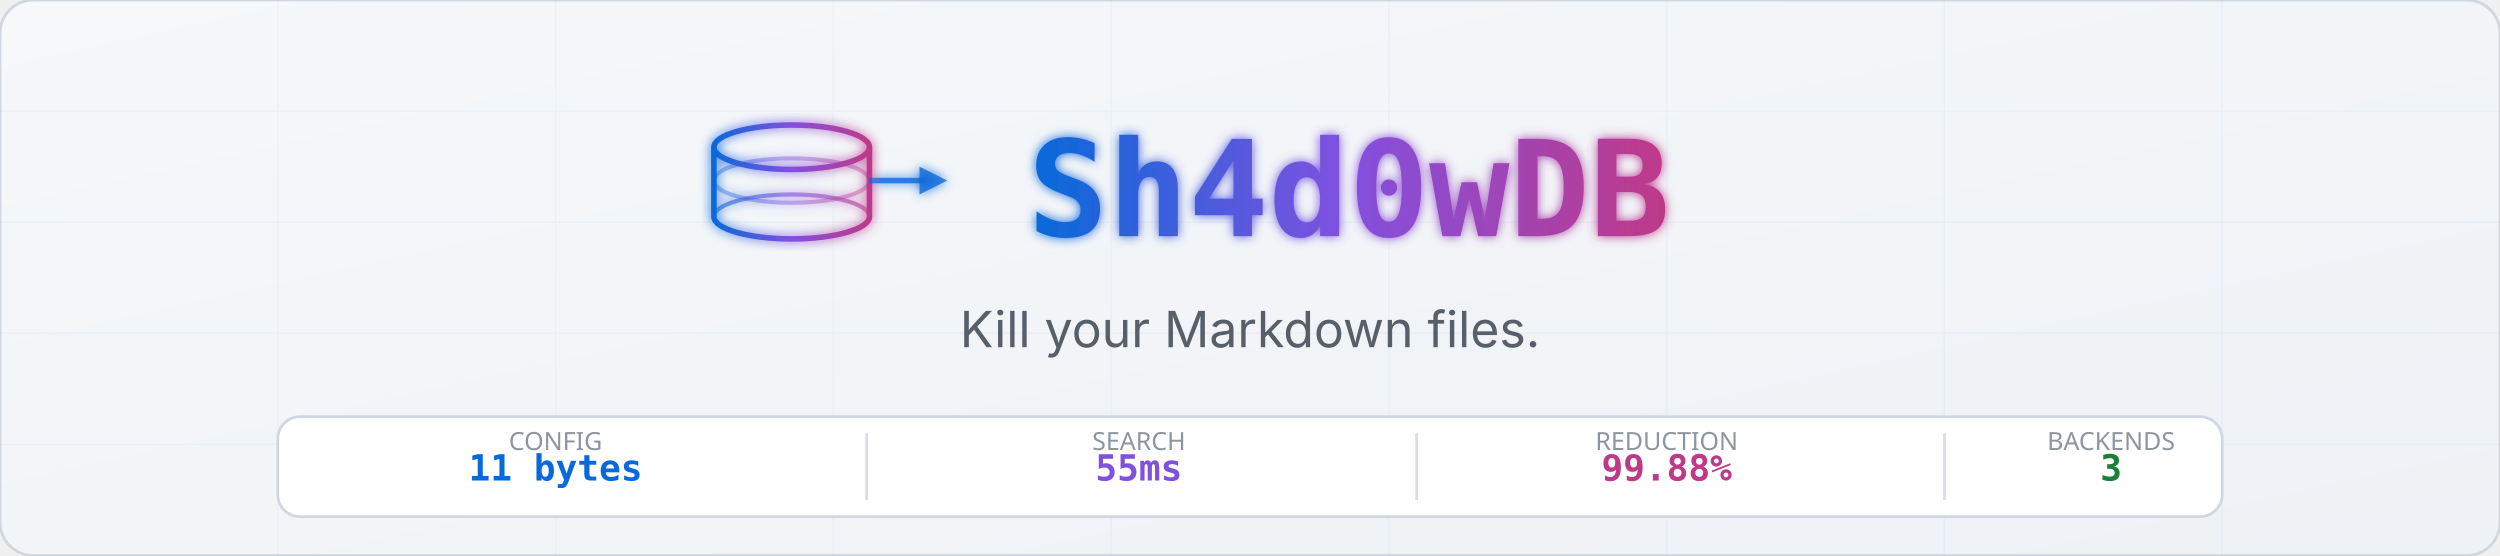
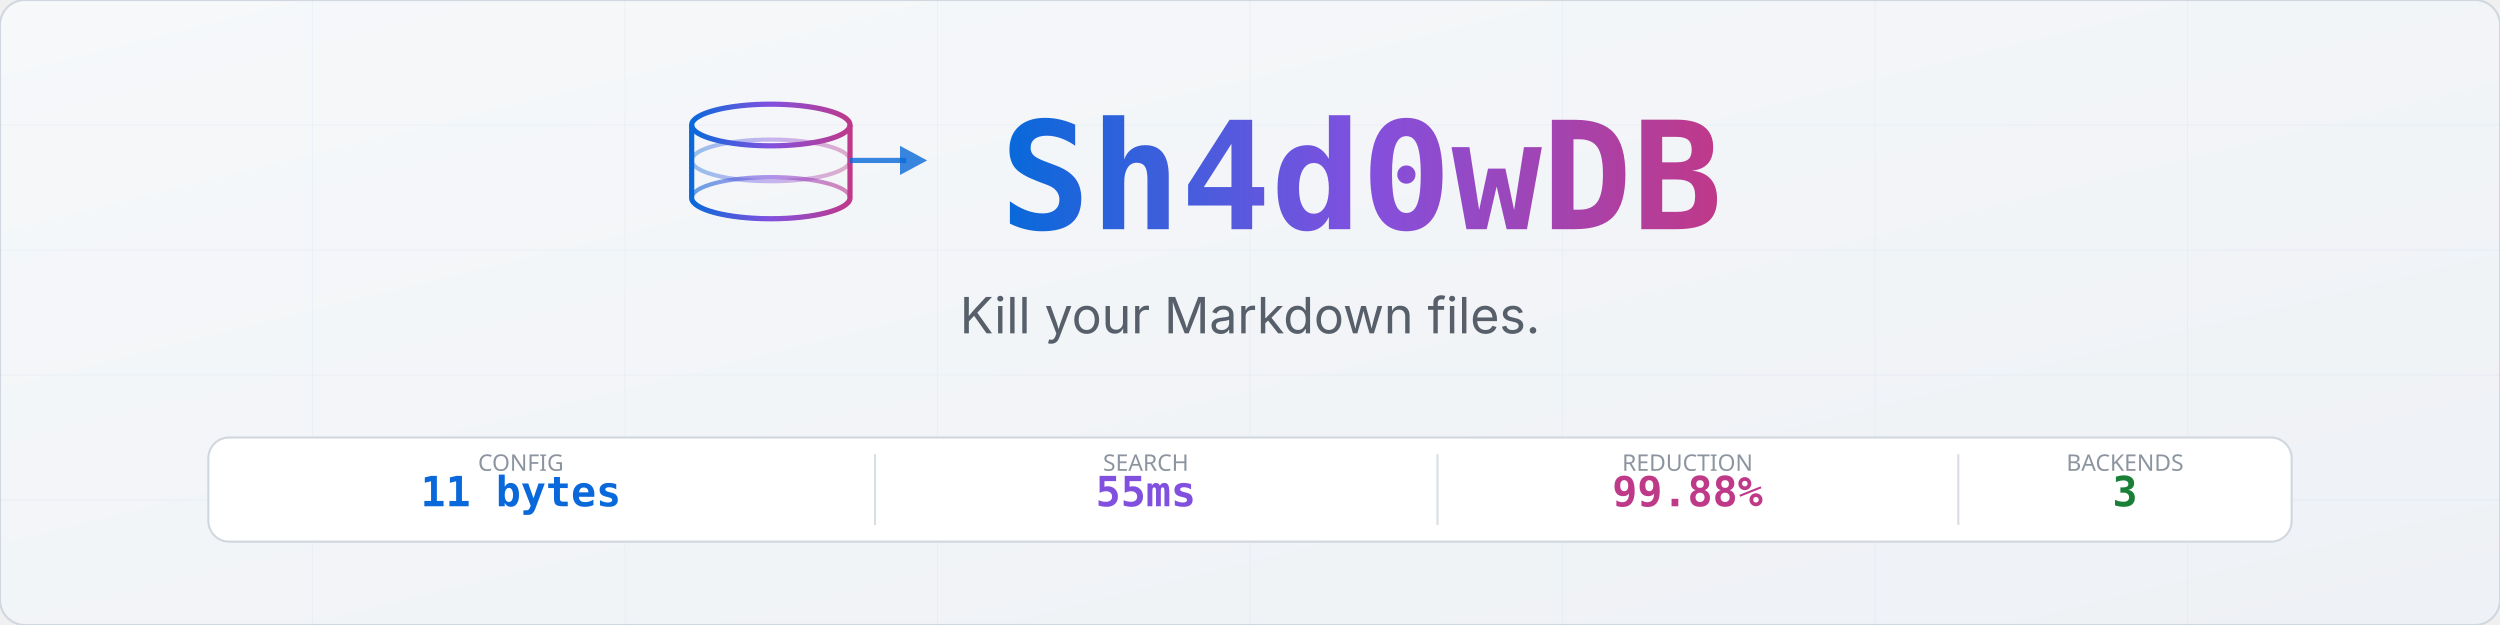
- <svg xmlns="http://www.w3.org/2000/svg" width="900" height="200" viewBox="0 0 900 200">
+ <svg xmlns="http://www.w3.org/2000/svg" width="1200" height="300" viewBox="0 0 1200 300">
  <defs>
    <linearGradient id="bg" x1="0%" y1="0%" x2="100%" y2="100%">
      <stop offset="0%" style="stop-color:#f6f8fa;stop-opacity:1" />
      <stop offset="100%" style="stop-color:#eef1f5;stop-opacity:1" />
    </linearGradient>
    <linearGradient id="accent" x1="0%" y1="0%" x2="100%" y2="0%">
      <stop offset="0%" style="stop-color:#0969da" />
      <stop offset="50%" style="stop-color:#8250df" />
      <stop offset="100%" style="stop-color:#bf3989" />
    </linearGradient>
-     <filter id="glow">
-       <feGaussianBlur stdDeviation="2" result="coloredBlur" />
-       <feMerge>
-         <feMergeNode in="coloredBlur" />
-         <feMergeNode in="SourceGraphic" />
-       </feMerge>
-     </filter>
  </defs>
-   <rect width="900" height="200" rx="12" fill="url(#bg)" stroke="#d0d7de" stroke-width="1" />
+   <rect width="1200" height="300" rx="12" fill="url(#bg)" stroke="#d0d7de" stroke-width="1" />
  <g opacity="0.04" stroke="#0969da" stroke-width="0.5">
-     <line x1="0" y1="40" x2="900" y2="40" />
-     <line x1="0" y1="80" x2="900" y2="80" />
-     <line x1="0" y1="120" x2="900" y2="120" />
-     <line x1="0" y1="160" x2="900" y2="160" />
-     <line x1="100" y1="0" x2="100" y2="200" />
-     <line x1="200" y1="0" x2="200" y2="200" />
-     <line x1="300" y1="0" x2="300" y2="200" />
-     <line x1="400" y1="0" x2="400" y2="200" />
-     <line x1="500" y1="0" x2="500" y2="200" />
-     <line x1="600" y1="0" x2="600" y2="200" />
-     <line x1="700" y1="0" x2="700" y2="200" />
-     <line x1="800" y1="0" x2="800" y2="200" />
+     <line x1="0" y1="60" x2="1200" y2="60" />
+     <line x1="0" y1="120" x2="1200" y2="120" />
+     <line x1="0" y1="180" x2="1200" y2="180" />
+     <line x1="0" y1="240" x2="1200" y2="240" />
+     <line x1="150" y1="0" x2="150" y2="300" />
+     <line x1="300" y1="0" x2="300" y2="300" />
+     <line x1="450" y1="0" x2="450" y2="300" />
+     <line x1="600" y1="0" x2="600" y2="300" />
+     <line x1="750" y1="0" x2="750" y2="300" />
+     <line x1="900" y1="0" x2="900" y2="300" />
+     <line x1="1050" y1="0" x2="1050" y2="300" />
  </g>
-   <g transform="translate(255, 45)" filter="url(#glow)">
-     <ellipse cx="30" cy="8" rx="28" ry="8" fill="none" stroke="url(#accent)" stroke-width="2" />
-     <path d="M2,8 v25 a28,8 0 0,0 56,0 v-25" fill="none" stroke="url(#accent)" stroke-width="2" />
-     <ellipse cx="30" cy="33" rx="28" ry="8" fill="none" stroke="url(#accent)" stroke-width="1.5" opacity="0.6" />
-     <ellipse cx="30" cy="20" rx="28" ry="8" fill="none" stroke="url(#accent)" stroke-width="1.5" opacity="0.4" />
-     <line x1="58" y1="20" x2="78" y2="20" stroke="#0969da" stroke-width="2" opacity="0.8" />
-     <polygon points="76,15 86,20 76,25" fill="#0969da" opacity="0.8" />
+   <g transform="translate(330, 50)">
+     <ellipse cx="40" cy="10" rx="38" ry="10" fill="none" stroke="url(#accent)" stroke-width="2.5" />
+     <path d="M2,10 v35 a38,10 0 0,0 76,0 v-35" fill="none" stroke="url(#accent)" stroke-width="2.5" />
+     <ellipse cx="40" cy="45" rx="38" ry="10" fill="none" stroke="url(#accent)" stroke-width="2" opacity="0.6" />
+     <ellipse cx="40" cy="27" rx="38" ry="10" fill="none" stroke="url(#accent)" stroke-width="2" opacity="0.4" />
+     <line x1="78" y1="27" x2="105" y2="27" stroke="#0969da" stroke-width="2.5" opacity="0.8" />
+     <polygon points="102,20 115,27 102,34" fill="#0969da" opacity="0.8" />
  </g>
-   <text x="370" y="85" font-family="'SF Mono', 'Fira Code', 'Cascadia Code', monospace" font-size="48" font-weight="700" fill="url(#accent)" filter="url(#glow)">Sh4d0wDB</text>
-   <text x="450" y="125" font-family="-apple-system, BlinkMacSystemFont, 'Segoe UI', sans-serif" font-size="18" fill="#57606a" text-anchor="middle">Kill your Markdown files.</text>
-   <g transform="translate(0, 150)">
-     <rect x="100" y="0" width="700" height="36" rx="8" fill="#ffffff" stroke="#d0d7de" stroke-width="1" />
-     <text x="200" y="23" font-family="'SF Mono', monospace" font-size="13" fill="#0969da" text-anchor="middle" font-weight="600">11 bytes</text>
-     <text x="200" y="12" font-family="sans-serif" font-size="9" fill="#8c959f" text-anchor="middle">CONFIG</text>
-     <line x1="312" y1="6" x2="312" y2="30" stroke="#d8dee4" stroke-width="1" />
-     <text x="410" y="23" font-family="'SF Mono', monospace" font-size="13" fill="#8250df" text-anchor="middle" font-weight="600">55ms</text>
-     <text x="410" y="12" font-family="sans-serif" font-size="9" fill="#8c959f" text-anchor="middle">SEARCH</text>
-     <line x1="510" y1="6" x2="510" y2="30" stroke="#d8dee4" stroke-width="1" />
-     <text x="600" y="23" font-family="'SF Mono', monospace" font-size="13" fill="#bf3989" text-anchor="middle" font-weight="600">99.88%</text>
-     <text x="600" y="12" font-family="sans-serif" font-size="9" fill="#8c959f" text-anchor="middle">REDUCTION</text>
-     <line x1="700" y1="6" x2="700" y2="30" stroke="#d8dee4" stroke-width="1" />
-     <text x="760" y="23" font-family="'SF Mono', monospace" font-size="13" fill="#1a7f37" text-anchor="middle" font-weight="600">3</text>
-     <text x="760" y="12" font-family="sans-serif" font-size="9" fill="#8c959f" text-anchor="middle">BACKENDS</text>
+   <text x="480" y="110" font-family="'SF Mono', 'Fira Code', 'Cascadia Code', monospace" font-size="72" font-weight="700" fill="url(#accent)">Sh4d0wDB</text>
+   <text x="600" y="160" font-family="-apple-system, BlinkMacSystemFont, 'Segoe UI', sans-serif" font-size="24" fill="#57606a" text-anchor="middle">Kill your Markdown files.</text>
+   <g transform="translate(0, 210)">
+     <rect x="100" y="0" width="1000" height="50" rx="10" fill="#ffffff" stroke="#d0d7de" stroke-width="1" />
+     <text x="250" y="33" font-family="'SF Mono', monospace" font-size="20" fill="#0969da" text-anchor="middle" font-weight="600">11 bytes</text>
+     <text x="250" y="16" font-family="sans-serif" font-size="11" fill="#8c959f" text-anchor="middle">CONFIG</text>
+     <line x1="420" y1="8" x2="420" y2="42" stroke="#d8dee4" stroke-width="1" />
+     <text x="550" y="33" font-family="'SF Mono', monospace" font-size="20" fill="#8250df" text-anchor="middle" font-weight="600">55ms</text>
+     <text x="550" y="16" font-family="sans-serif" font-size="11" fill="#8c959f" text-anchor="middle">SEARCH</text>
+     <line x1="690" y1="8" x2="690" y2="42" stroke="#d8dee4" stroke-width="1" />
+     <text x="810" y="33" font-family="'SF Mono', monospace" font-size="20" fill="#bf3989" text-anchor="middle" font-weight="600">99.88%</text>
+     <text x="810" y="16" font-family="sans-serif" font-size="11" fill="#8c959f" text-anchor="middle">REDUCTION</text>
+     <line x1="940" y1="8" x2="940" y2="42" stroke="#d8dee4" stroke-width="1" />
+     <text x="1020" y="33" font-family="'SF Mono', monospace" font-size="20" fill="#1a7f37" text-anchor="middle" font-weight="600">3</text>
+     <text x="1020" y="16" font-family="sans-serif" font-size="11" fill="#8c959f" text-anchor="middle">BACKENDS</text>
  </g>
</svg>
